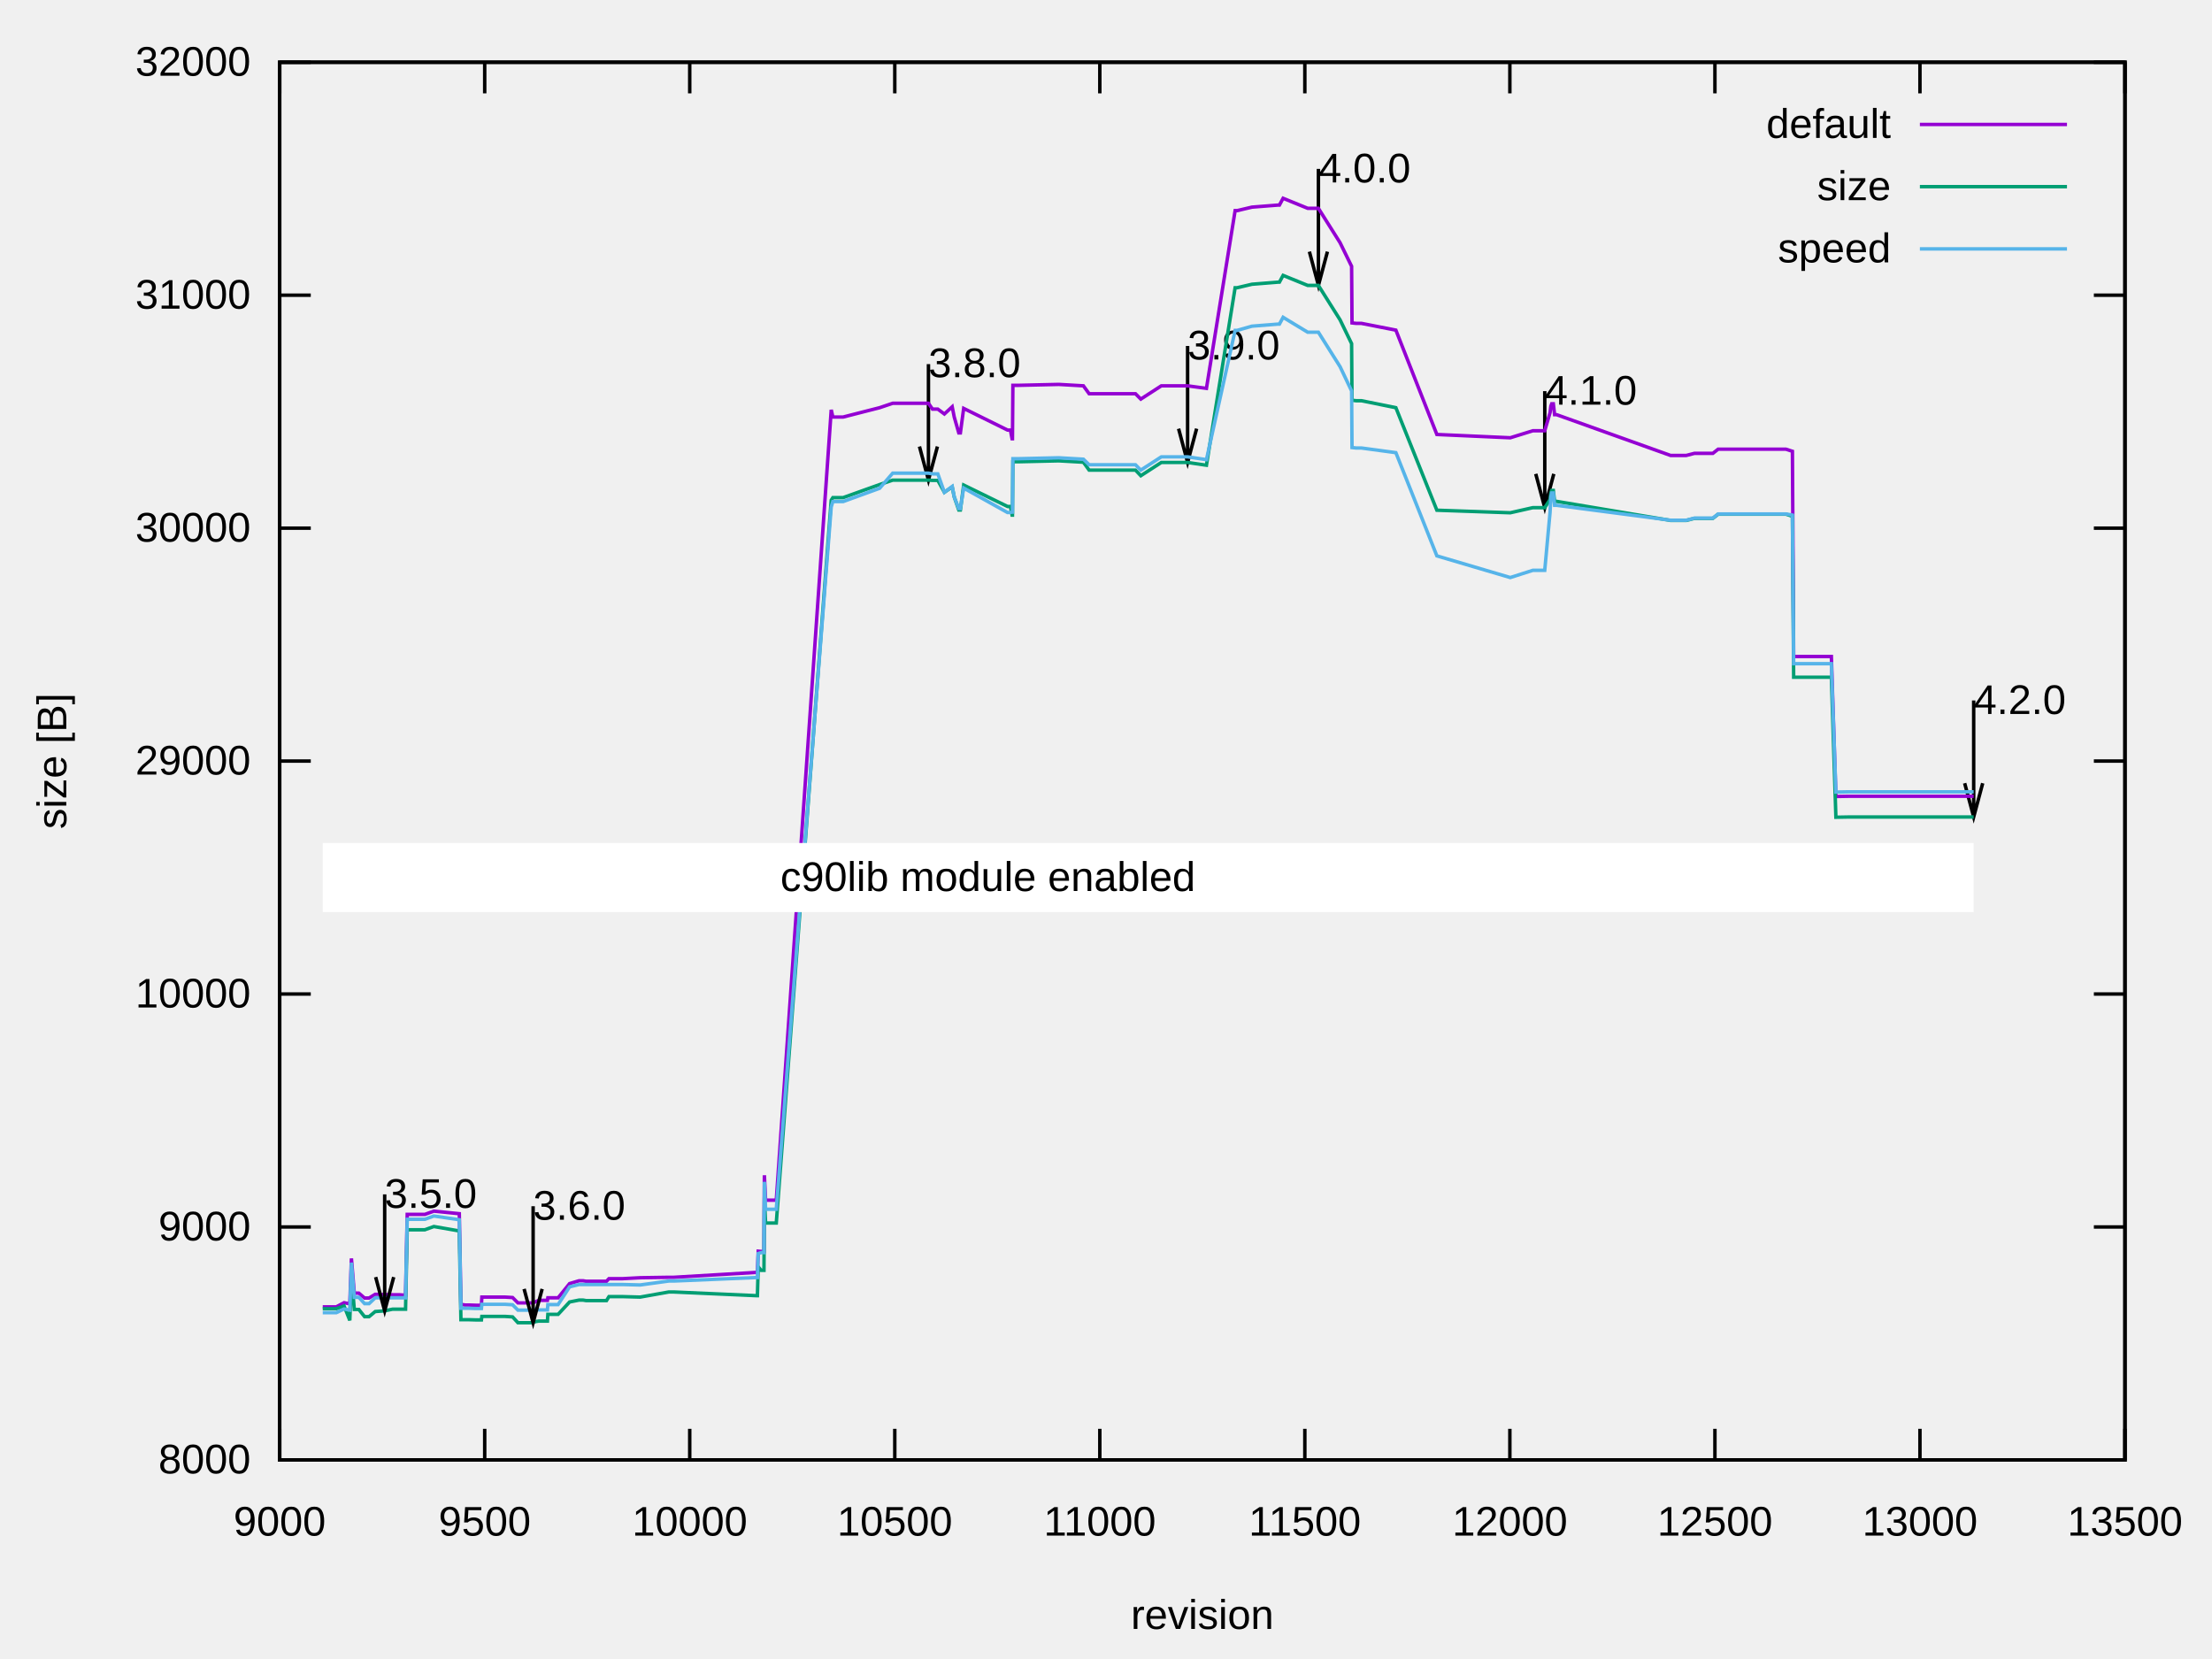
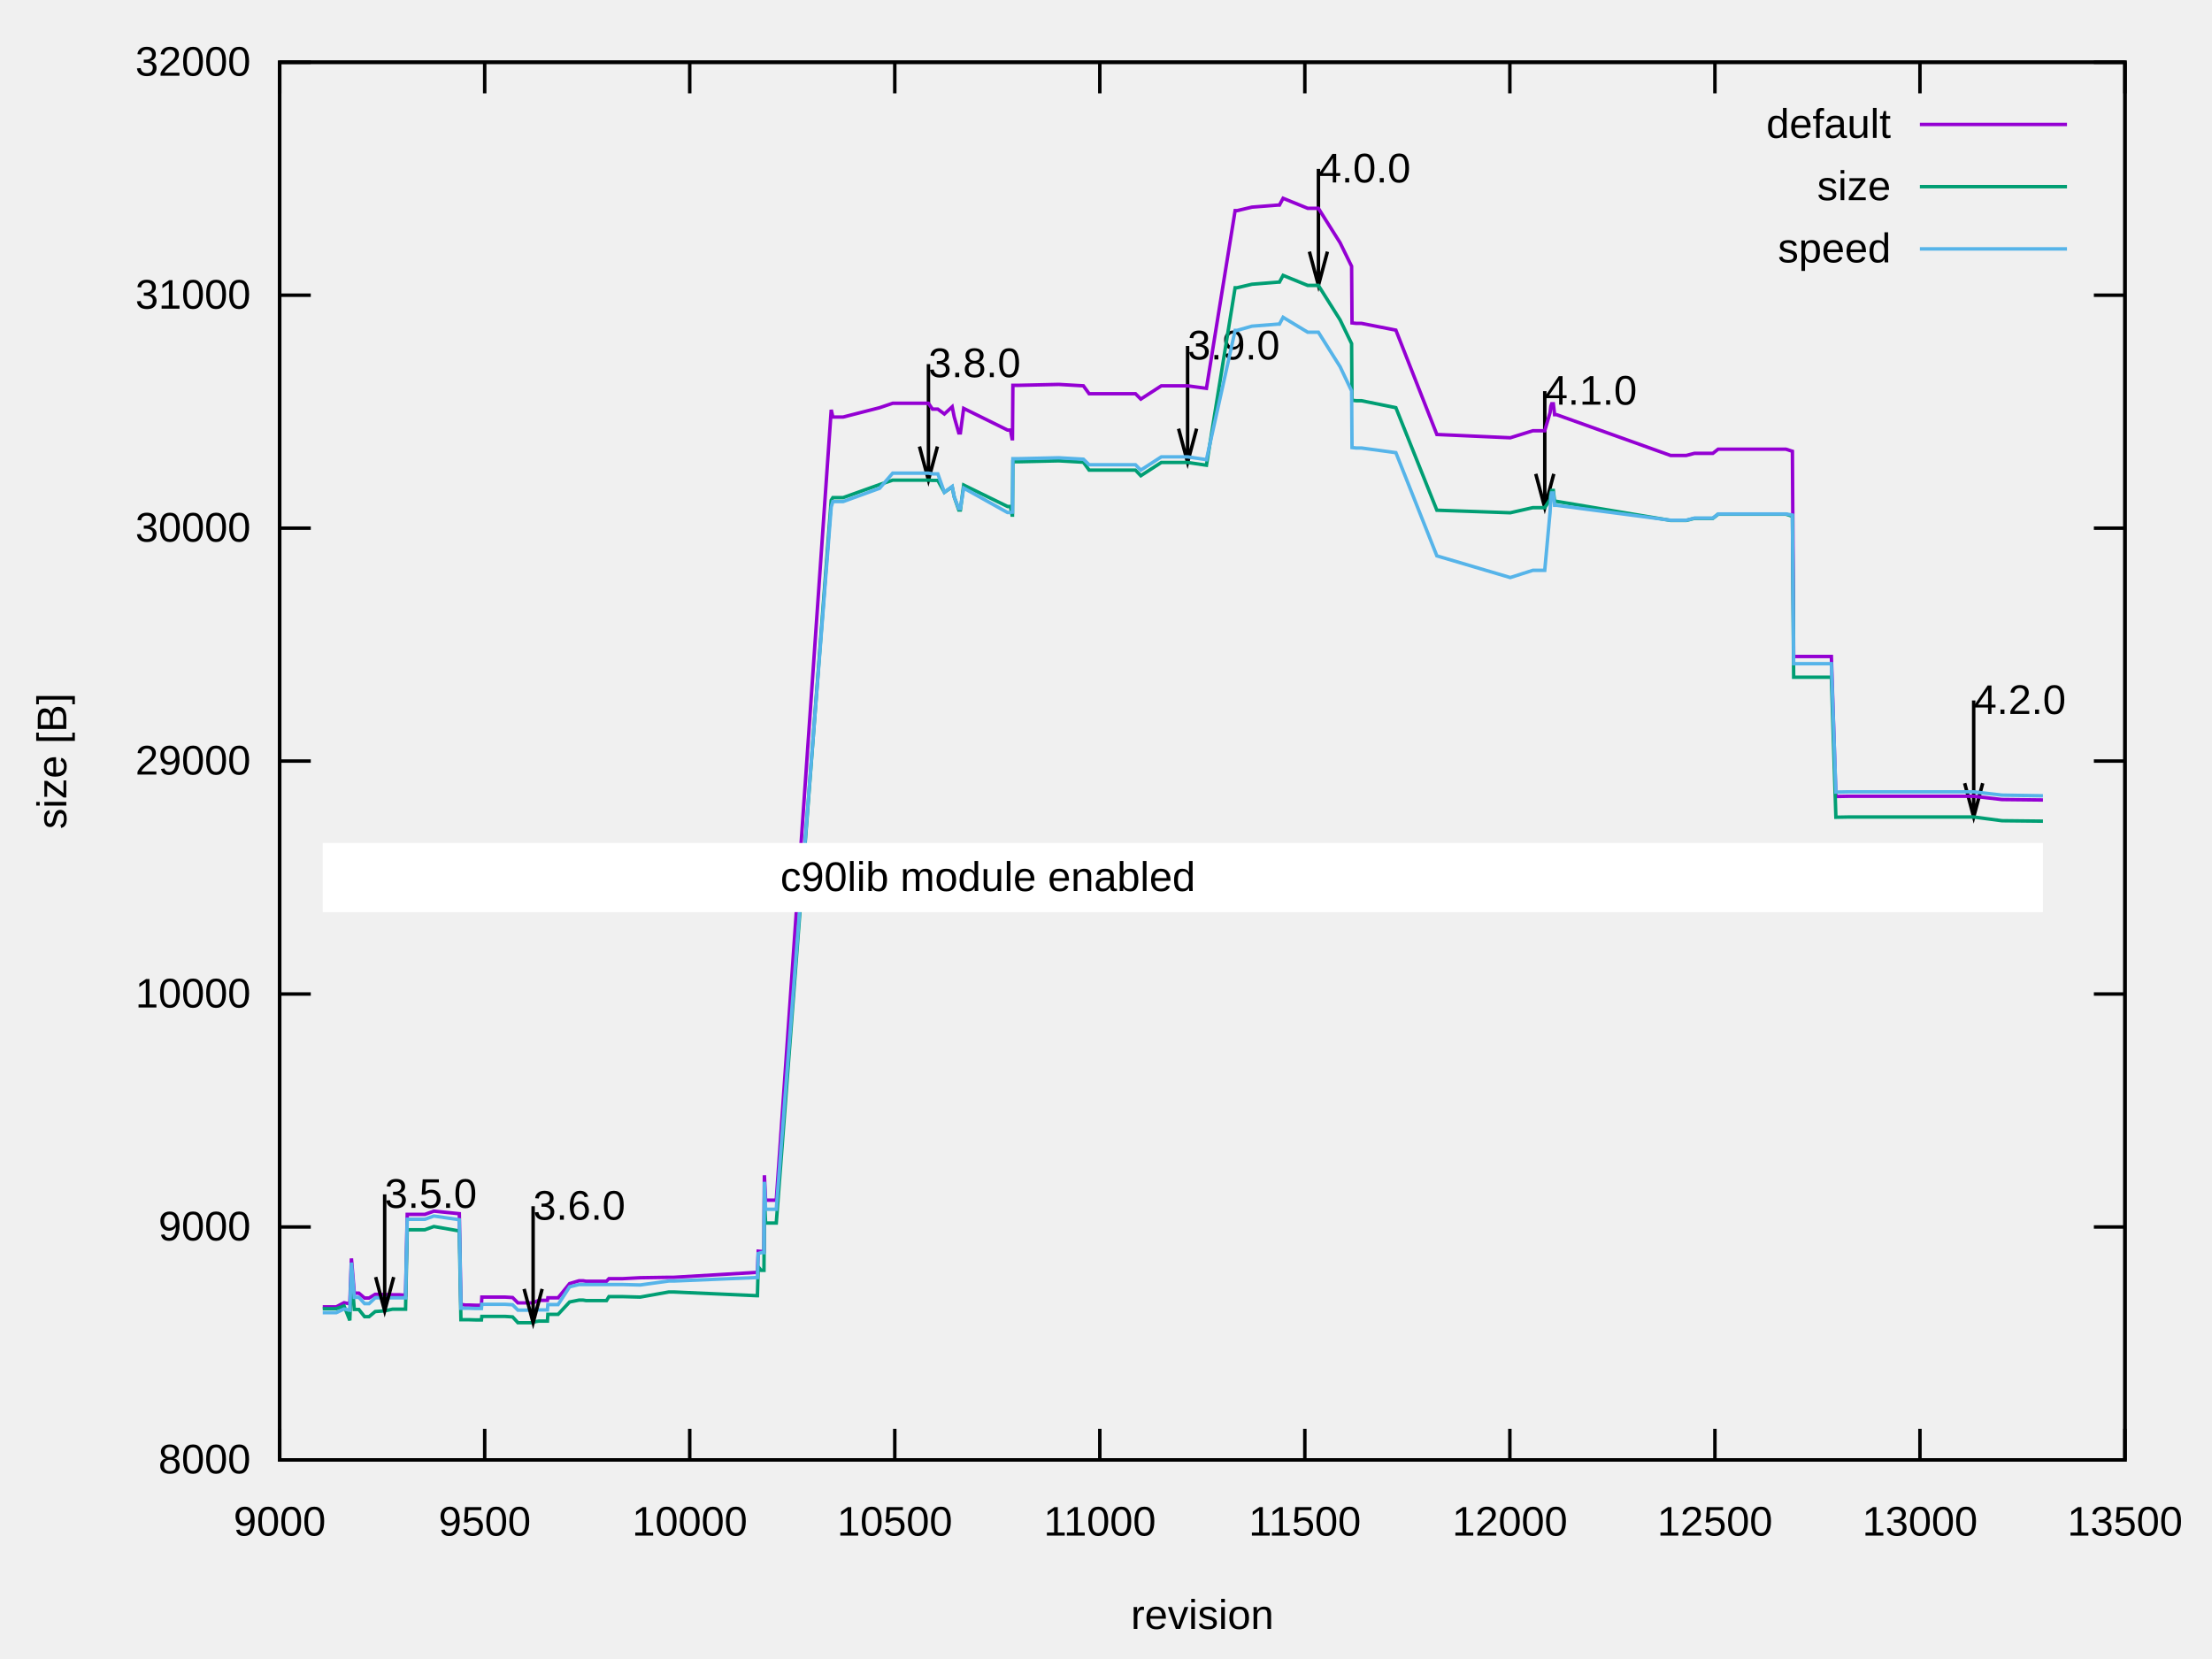
<svg xmlns="http://www.w3.org/2000/svg" xmlns:xlink="http://www.w3.org/1999/xlink" width="640" height="480" viewBox="0 0 640 480">
  <g id="gnuplot_canvas">
    <rect x="0" y="0" width="640" height="480" fill="none" />
    <defs>
      <circle id="gpDot" r="0.5" stroke-width="0.5" stroke="currentColor" />
      <path id="gpPt0" stroke-width="0.222" stroke="currentColor" d="M-1,0 h2 M0,-1 v2" />
      <path id="gpPt1" stroke-width="0.222" stroke="currentColor" d="M-1,-1 L1,1 M1,-1 L-1,1" />
      <path id="gpPt2" stroke-width="0.222" stroke="currentColor" d="M-1,0 L1,0 M0,-1 L0,1 M-1,-1 L1,1 M-1,1 L1,-1" />
      <rect id="gpPt3" stroke-width="0.222" stroke="currentColor" x="-1" y="-1" width="2" height="2" />
      <rect id="gpPt4" stroke-width="0.222" stroke="currentColor" fill="currentColor" x="-1" y="-1" width="2" height="2" />
      <circle id="gpPt5" stroke-width="0.222" stroke="currentColor" cx="0" cy="0" r="1" />
      <use xlink:href="#gpPt5" id="gpPt6" fill="currentColor" stroke="none" />
      <path id="gpPt7" stroke-width="0.222" stroke="currentColor" d="M0,-1.33 L-1.33,0.67 L1.33,0.67 z" />
      <use xlink:href="#gpPt7" id="gpPt8" fill="currentColor" stroke="none" />
      <use xlink:href="#gpPt7" id="gpPt9" stroke="currentColor" transform="rotate(180)" />
      <use xlink:href="#gpPt9" id="gpPt10" fill="currentColor" stroke="none" />
      <use xlink:href="#gpPt3" id="gpPt11" stroke="currentColor" transform="rotate(45)" />
      <use xlink:href="#gpPt11" id="gpPt12" fill="currentColor" stroke="none" />
      <path id="gpPt13" stroke-width="0.222" stroke="currentColor" d="M0,1.330 L1.265,0.411 L0.782,-1.067 L-0.782,-1.076 L-1.265,0.411 z" />
      <use xlink:href="#gpPt13" id="gpPt14" fill="currentColor" stroke="none" />
      <filter id="textbox" filterUnits="objectBoundingBox" x="0" y="0" height="1" width="1">
        <feFlood flood-color="white" flood-opacity="1" result="bgnd" />
        <feComposite in="SourceGraphic" in2="bgnd" operator="atop" />
      </filter>
      <filter id="greybox" filterUnits="objectBoundingBox" x="0" y="0" height="1" width="1">
        <feFlood flood-color="lightgrey" flood-opacity="1" result="grey" />
        <feComposite in="SourceGraphic" in2="grey" operator="atop" />
      </filter>
    </defs>
    <g fill="none" color="white" stroke="currentColor" stroke-width="1.00" stroke-linecap="butt" stroke-linejoin="miter">
</g>
    <g fill="none" color="black" stroke="currentColor" stroke-width="1.00" stroke-linecap="butt" stroke-linejoin="miter">
      <path stroke="black" d="M80.92,422.40 L89.92,422.40 M614.82,422.40 L605.82,422.40  " />
      <g transform="translate(72.53,426.30)" stroke="none" fill="black" font-family="Arial" font-size="12.00" text-anchor="end">
        <text>
          <tspan font-family="Arial">8000</tspan>
        </text>
      </g>
    </g>
    <g fill="none" color="black" stroke="currentColor" stroke-width="1.00" stroke-linecap="butt" stroke-linejoin="miter">
      <path stroke="black" d="M80.92,355.00 L89.92,355.00 M614.82,355.00 L605.82,355.00  " />
      <g transform="translate(72.53,358.90)" stroke="none" fill="black" font-family="Arial" font-size="12.00" text-anchor="end">
        <text>
          <tspan font-family="Arial">9000</tspan>
        </text>
      </g>
    </g>
    <g fill="none" color="black" stroke="currentColor" stroke-width="1.00" stroke-linecap="butt" stroke-linejoin="miter">
      <path stroke="black" d="M80.92,287.60 L89.92,287.60 M614.82,287.60 L605.82,287.60  " />
      <g transform="translate(72.53,291.50)" stroke="none" fill="black" font-family="Arial" font-size="12.00" text-anchor="end">
        <text>
          <tspan font-family="Arial">10000</tspan>
        </text>
      </g>
    </g>
    <g fill="none" color="black" stroke="currentColor" stroke-width="1.00" stroke-linecap="butt" stroke-linejoin="miter">
      <path stroke="black" d="M80.92,220.20 L89.92,220.20 M614.82,220.20 L605.82,220.20  " />
      <g transform="translate(72.53,224.10)" stroke="none" fill="black" font-family="Arial" font-size="12.00" text-anchor="end">
        <text>
          <tspan font-family="Arial">29000</tspan>
        </text>
      </g>
    </g>
    <g fill="none" color="black" stroke="currentColor" stroke-width="1.00" stroke-linecap="butt" stroke-linejoin="miter">
      <path stroke="black" d="M80.92,152.81 L89.92,152.81 M614.82,152.81 L605.82,152.81  " />
      <g transform="translate(72.53,156.71)" stroke="none" fill="black" font-family="Arial" font-size="12.00" text-anchor="end">
        <text>
          <tspan font-family="Arial">30000</tspan>
        </text>
      </g>
    </g>
    <g fill="none" color="black" stroke="currentColor" stroke-width="1.00" stroke-linecap="butt" stroke-linejoin="miter">
      <path stroke="black" d="M80.92,85.41 L89.92,85.41 M614.82,85.41 L605.82,85.41  " />
      <g transform="translate(72.53,89.31)" stroke="none" fill="black" font-family="Arial" font-size="12.00" text-anchor="end">
        <text>
          <tspan font-family="Arial">31000</tspan>
        </text>
      </g>
    </g>
    <g fill="none" color="black" stroke="currentColor" stroke-width="1.00" stroke-linecap="butt" stroke-linejoin="miter">
      <path stroke="black" d="M80.92,18.01 L89.92,18.01 M614.82,18.01 L605.82,18.01  " />
      <g transform="translate(72.53,21.91)" stroke="none" fill="black" font-family="Arial" font-size="12.00" text-anchor="end">
        <text>
          <tspan font-family="Arial">32000</tspan>
        </text>
      </g>
    </g>
    <g fill="none" color="black" stroke="currentColor" stroke-width="1.00" stroke-linecap="butt" stroke-linejoin="miter">
      <path stroke="black" d="M80.92,422.40 L80.92,413.40 M80.92,18.01 L80.92,27.01  " />
      <g transform="translate(80.92,444.30)" stroke="none" fill="black" font-family="Arial" font-size="12.00" text-anchor="middle">
        <text>
          <tspan font-family="Arial"> 9000</tspan>
        </text>
      </g>
    </g>
    <g fill="none" color="black" stroke="currentColor" stroke-width="1.00" stroke-linecap="butt" stroke-linejoin="miter">
      <path stroke="black" d="M140.24,422.40 L140.24,413.40 M140.24,18.01 L140.24,27.01  " />
      <g transform="translate(140.24,444.30)" stroke="none" fill="black" font-family="Arial" font-size="12.00" text-anchor="middle">
        <text>
          <tspan font-family="Arial"> 9500</tspan>
        </text>
      </g>
    </g>
    <g fill="none" color="black" stroke="currentColor" stroke-width="1.00" stroke-linecap="butt" stroke-linejoin="miter">
      <path stroke="black" d="M199.56,422.40 L199.56,413.40 M199.56,18.01 L199.56,27.01  " />
      <g transform="translate(199.56,444.30)" stroke="none" fill="black" font-family="Arial" font-size="12.00" text-anchor="middle">
        <text>
          <tspan font-family="Arial"> 10000</tspan>
        </text>
      </g>
    </g>
    <g fill="none" color="black" stroke="currentColor" stroke-width="1.00" stroke-linecap="butt" stroke-linejoin="miter">
      <path stroke="black" d="M258.89,422.40 L258.89,413.40 M258.89,18.01 L258.89,27.01  " />
      <g transform="translate(258.89,444.30)" stroke="none" fill="black" font-family="Arial" font-size="12.00" text-anchor="middle">
        <text>
          <tspan font-family="Arial"> 10500</tspan>
        </text>
      </g>
    </g>
    <g fill="none" color="black" stroke="currentColor" stroke-width="1.00" stroke-linecap="butt" stroke-linejoin="miter">
      <path stroke="black" d="M318.21,422.40 L318.21,413.40 M318.21,18.01 L318.21,27.01  " />
      <g transform="translate(318.21,444.30)" stroke="none" fill="black" font-family="Arial" font-size="12.00" text-anchor="middle">
        <text>
          <tspan font-family="Arial"> 11000</tspan>
        </text>
      </g>
    </g>
    <g fill="none" color="black" stroke="currentColor" stroke-width="1.00" stroke-linecap="butt" stroke-linejoin="miter">
      <path stroke="black" d="M377.53,422.40 L377.53,413.40 M377.53,18.01 L377.53,27.01  " />
      <g transform="translate(377.53,444.30)" stroke="none" fill="black" font-family="Arial" font-size="12.00" text-anchor="middle">
        <text>
          <tspan font-family="Arial"> 11500</tspan>
        </text>
      </g>
    </g>
    <g fill="none" color="black" stroke="currentColor" stroke-width="1.00" stroke-linecap="butt" stroke-linejoin="miter">
      <path stroke="black" d="M436.85,422.40 L436.85,413.40 M436.85,18.01 L436.85,27.01  " />
      <g transform="translate(436.85,444.30)" stroke="none" fill="black" font-family="Arial" font-size="12.00" text-anchor="middle">
        <text>
          <tspan font-family="Arial"> 12000</tspan>
        </text>
      </g>
    </g>
    <g fill="none" color="black" stroke="currentColor" stroke-width="1.00" stroke-linecap="butt" stroke-linejoin="miter">
      <path stroke="black" d="M496.18,422.40 L496.18,413.40 M496.18,18.01 L496.18,27.01  " />
      <g transform="translate(496.18,444.30)" stroke="none" fill="black" font-family="Arial" font-size="12.00" text-anchor="middle">
        <text>
          <tspan font-family="Arial"> 12500</tspan>
        </text>
      </g>
    </g>
    <g fill="none" color="black" stroke="currentColor" stroke-width="1.00" stroke-linecap="butt" stroke-linejoin="miter">
      <path stroke="black" d="M555.50,422.40 L555.50,413.40 M555.50,18.01 L555.50,27.01  " />
      <g transform="translate(555.50,444.30)" stroke="none" fill="black" font-family="Arial" font-size="12.00" text-anchor="middle">
        <text>
          <tspan font-family="Arial"> 13000</tspan>
        </text>
      </g>
    </g>
    <g fill="none" color="black" stroke="currentColor" stroke-width="1.00" stroke-linecap="butt" stroke-linejoin="miter">
      <path stroke="black" d="M614.82,422.40 L614.82,413.40 M614.82,18.01 L614.82,27.01  " />
      <g transform="translate(614.82,444.30)" stroke="none" fill="black" font-family="Arial" font-size="12.00" text-anchor="middle">
        <text>
          <tspan font-family="Arial"> 13500</tspan>
        </text>
      </g>
    </g>
    <g fill="none" color="black" stroke="currentColor" stroke-width="1.00" stroke-linecap="butt" stroke-linejoin="miter">
</g>
    <g fill="none" color="black" stroke="currentColor" stroke-width="1.00" stroke-linecap="butt" stroke-linejoin="miter">
      <path stroke="black" d="M80.92,18.01 L80.92,422.40 L614.82,422.40 L614.82,18.01 L80.92,18.01 Z  " />
      <g transform="translate(268.62,109.12)" stroke="none" fill="black" font-family="Arial" font-size="12.00" text-anchor="start">
        <text>
          <tspan font-family="Arial">3.8.0</tspan>
        </text>
      </g>
      <g transform="translate(343.60,104.00)" stroke="none" fill="black" font-family="Arial" font-size="12.00" text-anchor="start">
        <text>
          <tspan font-family="Arial">3.9.0</tspan>
        </text>
      </g>
      <g transform="translate(381.45,52.78)" stroke="none" fill="black" font-family="Arial" font-size="12.00" text-anchor="start">
        <text>
          <tspan font-family="Arial">4.0.0</tspan>
        </text>
      </g>
      <g transform="translate(446.94,117.08)" stroke="none" fill="black" font-family="Arial" font-size="12.00" text-anchor="start">
        <text>
          <tspan font-family="Arial">4.1.0</tspan>
        </text>
      </g>
      <g transform="translate(571.04,206.58)" stroke="none" fill="black" font-family="Arial" font-size="12.00" text-anchor="start">
        <text>
          <tspan font-family="Arial">4.2.0</tspan>
        </text>
      </g>
    </g>
    <g fill="none" color="black" stroke="black" stroke-width="20.00" stroke-linecap="butt" stroke-linejoin="miter">
</g>
    <g fill="none" color="black" stroke="currentColor" stroke-width="20.00" stroke-linecap="butt" stroke-linejoin="miter">
</g>
    <g fill="none" color="black" stroke="white" stroke-width="1.00" stroke-linecap="butt" stroke-linejoin="miter">
      <path stroke="black" d="M266.03,129.19 L268.63,138.91 L271.23,129.19 M268.63,105.35 L268.63,138.91 M341.00,124.03 L343.61,133.79 L346.22,124.03   M343.61,100.09 L343.61,133.79 M378.85,72.81 L381.46,82.57 L384.07,72.81 M381.46,48.87 L381.46,82.57 M444.34,137.11   L446.95,146.87 L449.56,137.11 M446.95,113.17 L446.95,146.87 M568.44,226.61 L571.05,236.37 L573.66,226.61 M571.05,202.67   L571.05,236.37  " />
    </g>
    <g fill="none" color="black" stroke="currentColor" stroke-width="1.00" stroke-linecap="butt" stroke-linejoin="miter">
      <g transform="translate(19.18,220.21) rotate(270)" stroke="none" fill="black" font-family="Arial" font-size="12.00" text-anchor="middle">
        <text>
          <tspan font-family="Arial">size [B]</tspan>
        </text>
      </g>
    </g>
    <g fill="none" color="black" stroke="currentColor" stroke-width="1.00" stroke-linecap="butt" stroke-linejoin="miter">
      <g transform="translate(347.87,471.30)" stroke="none" fill="black" font-family="Arial" font-size="12.00" text-anchor="middle">
        <text>
          <tspan font-family="Arial">revision</tspan>
        </text>
      </g>
    </g>
    <g fill="none" color="black" stroke="currentColor" stroke-width="1.00" stroke-linecap="butt" stroke-linejoin="miter">
</g>
    <g id="gnuplot_plot_1">
      <g fill="none" color="black" stroke="currentColor" stroke-width="1.00" stroke-linecap="butt" stroke-linejoin="miter">
        <g transform="translate(547.09,39.91)" stroke="none" fill="black" font-family="Arial" font-size="12.00" text-anchor="end">
          <text>
            <tspan font-family="Arial">default</tspan>
          </text>
        </g>
      </g>
      <g fill="none" color="black" stroke="currentColor" stroke-width="1.00" stroke-linecap="butt" stroke-linejoin="miter">
-         <path stroke="rgb(148,   0, 211)" d="M555.48,36.01 L598.04,36.01 M93.38,378.12 L95.16,378.12 L95.63,378.12 L95.99,378.12 L97.29,378.12 L99.55,376.91   L101.21,377.24 L101.68,364.10 L102.51,374.14 L103.11,374.14 L103.58,374.14 L103.82,374.14 L105.48,375.56 L105.60,375.56   L106.78,375.56 L108.56,374.48 L111.29,374.55 L113.55,374.61 L115.45,374.61 L117.34,374.75 L117.82,351.36 L118.77,351.36   L122.92,351.36 L125.53,350.42 L132.89,351.16 L133.36,377.45 L133.72,377.45 L134.55,377.58 L135.62,377.58 L137.63,377.65   L138.70,377.65 L139.29,377.65 L139.41,375.29 L140.00,375.29 L142.73,375.29 L144.99,375.29 L146.17,375.29 L148.31,375.42   L149.85,376.97 L150.80,376.97 L151.63,376.97 L152.23,376.97 L152.34,376.97 L152.46,376.97 L152.58,376.97 L154.24,376.97   L154.95,376.64 L155.90,376.23 L156.26,376.23 L156.38,376.23 L156.50,376.23 L156.62,376.23 L156.85,376.23 L157.45,376.23   L157.56,376.23 L157.92,376.23 L158.16,376.23 L158.39,376.23 L158.51,375.49 L159.11,375.49 L159.46,375.49 L159.70,375.49   L159.82,375.49 L159.94,375.49 L161.48,375.49 L164.80,371.38 L167.53,370.57 L168.72,370.57 L169.55,370.71 L170.02,370.71   L171.21,370.71 L171.56,370.71 L171.68,370.71 L171.80,370.71 L171.92,370.71 L172.63,370.71 L173.94,370.71 L174.65,370.71   L174.77,370.71 L175.01,370.71 L175.48,370.71 L176.19,369.96 L176.67,369.96 L176.78,369.96 L177.62,369.96 L177.97,369.96   L178.09,369.96 L178.21,369.96 L179.39,369.96 L179.63,369.96 L180.11,369.96 L185.21,369.69 L193.51,369.56 L193.99,369.56   L194.23,369.56 L194.34,369.56 L194.94,369.56 L218.90,368.14 L219.14,368.14 L219.38,362.01 L220.21,362.08 L221.04,362.08   L221.16,340.04 L221.51,347.25 L222.34,347.25 L224.36,347.25 L224.60,347.25 L240.50,118.57 L240.97,120.66 L241.09,120.66   L242.99,120.66 L243.11,120.66 L243.94,120.66 L254.50,117.96 L258.29,116.68 L260.07,116.68 L263.63,116.68 L265.77,116.68   L268.62,116.68 L269.80,118.37 L270.87,118.37 L271.34,118.37 L273.24,119.78 L275.50,117.69 L276.09,120.66 L277.40,125.24   L277.87,125.24 L278.82,118.16 L291.51,124.43 L292.34,124.43 L292.82,126.93 L292.94,126.93 L293.06,111.49 L293.29,111.49   L294.48,111.49 L306.34,111.22 L313.46,111.63 L315.12,113.92 L328.53,113.92 L330.07,115.47 L336.01,111.63 L343.60,111.63   L349.06,112.37 L357.36,60.94 L357.95,60.94 L362.23,59.93 L369.82,59.33 L370.18,59.33 L371.24,57.37 L378.36,60.27   L378.60,60.27 L381.45,60.27 L387.73,70.24 L391.06,77.05 L391.18,93.43 L392.36,93.56 L392.95,93.56 L393.07,93.56   L393.79,93.56 L393.90,93.56 L403.87,95.52 L415.73,125.71 L436.97,126.66 L443.50,124.63 L446.94,124.63 L448.48,119.38   L448.72,117.49 L448.96,116.82 L449.43,116.82 L449.79,119.98 L450.38,119.98 L483.36,131.78 L486.09,131.78 L487.87,131.78   L490.24,131.17 L491.90,131.17 L494.75,131.17 L495.58,131.17 L497.12,129.96 L513.02,129.96 L516.70,129.96 L518.60,130.57   L518.96,189.94 L525.36,189.94 L529.87,189.94 L531.18,230.45 L534.97,230.38 L539.12,230.38 L540.67,230.38 L542.57,230.38   L543.63,230.38 L551.82,230.38 L571.04,230.38  " />
+         <path stroke="rgb(148,   0, 211)" d="M555.48,36.01 L598.04,36.01 M93.38,378.12 L95.16,378.12 L95.63,378.12 L95.99,378.12 L97.29,378.12 L99.55,376.91   L101.21,377.24 L101.68,364.10 L102.51,374.14 L103.11,374.14 L103.58,374.14 L103.82,374.14 L105.48,375.56 L105.60,375.56   L106.78,375.56 L108.56,374.48 L111.29,374.55 L113.55,374.61 L115.45,374.61 L117.34,374.75 L117.82,351.36 L118.77,351.36   L122.92,351.36 L125.53,350.42 L132.89,351.16 L133.36,377.45 L133.72,377.45 L134.55,377.58 L135.62,377.58 L137.63,377.65   L138.70,377.65 L139.29,377.65 L139.41,375.29 L140.00,375.29 L142.73,375.29 L144.99,375.29 L146.17,375.29 L148.31,375.42   L149.85,376.97 L150.80,376.97 L151.63,376.97 L152.23,376.97 L152.34,376.97 L152.46,376.97 L152.58,376.97 L154.24,376.97   L154.95,376.64 L155.90,376.23 L156.26,376.23 L156.38,376.23 L156.50,376.23 L156.62,376.23 L156.85,376.23 L157.45,376.23   L157.56,376.23 L157.92,376.23 L158.16,376.23 L158.39,376.23 L158.51,375.49 L159.11,375.49 L159.46,375.49 L159.70,375.49   L159.82,375.49 L159.94,375.49 L161.48,375.49 L164.80,371.38 L167.53,370.57 L168.72,370.57 L169.55,370.71 L170.02,370.71   L171.21,370.71 L171.56,370.71 L171.68,370.71 L171.80,370.71 L171.92,370.71 L172.63,370.71 L173.94,370.71 L174.65,370.71   L174.77,370.71 L175.01,370.71 L175.48,370.71 L176.19,369.96 L176.67,369.96 L176.78,369.96 L177.62,369.96 L177.97,369.96   L178.09,369.96 L178.21,369.96 L179.39,369.96 L179.63,369.96 L180.11,369.96 L185.21,369.69 L193.51,369.56 L193.99,369.56   L194.23,369.56 L194.34,369.56 L194.94,369.56 L218.90,368.14 L219.14,368.14 L219.38,362.01 L220.21,362.08 L221.04,362.08   L221.16,340.04 L221.51,347.25 L222.34,347.25 L224.36,347.25 L224.60,347.25 L240.50,118.57 L240.97,120.66 L241.09,120.66   L242.99,120.66 L243.11,120.66 L243.94,120.66 L254.50,117.96 L258.29,116.68 L260.07,116.68 L263.63,116.68 L265.77,116.68   L268.62,116.68 L269.80,118.37 L270.87,118.37 L271.34,118.37 L273.24,119.78 L275.50,117.69 L276.09,120.66 L277.40,125.24   L277.87,125.24 L278.82,118.16 L291.51,124.43 L292.34,124.43 L292.82,126.93 L292.94,126.93 L293.06,111.49 L293.29,111.49   L294.48,111.49 L306.34,111.22 L313.46,111.63 L315.12,113.92 L328.53,113.92 L330.07,115.47 L336.01,111.63 L343.60,111.63   L349.06,112.37 L357.36,60.94 L357.95,60.94 L362.23,59.93 L369.82,59.33 L370.18,59.33 L371.24,57.37 L378.36,60.27   L378.60,60.27 L381.45,60.27 L387.73,70.24 L391.06,77.05 L391.18,93.43 L392.36,93.56 L392.95,93.56 L393.07,93.56   L393.79,93.56 L393.90,93.56 L403.87,95.52 L415.73,125.71 L436.97,126.66 L443.50,124.63 L446.94,124.63 L448.48,119.38   L448.72,117.49 L448.96,116.82 L449.43,116.82 L449.79,119.98 L450.38,119.98 L483.36,131.78 L486.09,131.78 L487.87,131.78   L490.24,131.17 L491.90,131.17 L494.75,131.17 L495.58,131.17 L497.12,129.96 L513.02,129.96 L516.70,129.96 L518.60,130.57   L518.96,189.94 L525.36,189.94 L529.87,189.94 L531.18,230.45 L534.97,230.38 L539.12,230.38 L540.67,230.38 L542.57,230.38   L543.63,230.38 L551.82,230.38 L571.04,230.38 L579.23,231.33 L591.09,231.46  " />
      </g>
    </g>
    <g id="gnuplot_plot_2">
      <g fill="none" color="black" stroke="currentColor" stroke-width="1.00" stroke-linecap="butt" stroke-linejoin="miter">
        <g transform="translate(547.09,57.91)" stroke="none" fill="black" font-family="Arial" font-size="12.00" text-anchor="end">
          <text>
            <tspan font-family="Arial">size</tspan>
          </text>
        </g>
      </g>
      <g fill="none" color="black" stroke="currentColor" stroke-width="1.00" stroke-linecap="butt" stroke-linejoin="miter">
-         <path stroke="rgb(  0, 158, 115)" d="M555.48,54.01 L598.04,54.01 M93.38,378.66 L95.16,378.66 L95.63,378.66 L95.99,378.66 L97.29,378.66 L99.55,377.85   L101.21,382.03 L101.68,368.82 L102.51,378.86 L103.11,378.86 L103.58,378.86 L103.82,378.86 L105.48,380.95 L105.60,380.95   L106.78,380.95 L108.56,379.47 L111.29,379.27 L113.55,378.79 L115.45,378.79 L117.34,378.79 L117.82,355.81 L118.77,355.81   L122.92,355.81 L125.53,354.87 L132.89,356.15 L133.36,381.83 L133.72,381.83 L134.55,381.83 L135.62,381.83 L137.63,381.89   L138.70,381.89 L139.29,381.89 L139.41,380.88 L140.00,380.88 L142.73,380.88 L144.99,380.88 L146.17,380.88 L148.31,381.02   L149.85,382.70 L150.80,382.70 L151.63,382.70 L152.23,382.70 L152.34,382.70 L152.46,382.70 L152.58,382.70 L154.24,382.70   L154.95,382.37 L155.90,382.23 L156.26,382.23 L156.38,382.23 L156.50,382.23 L156.62,382.23 L156.85,382.23 L157.45,382.23   L157.56,382.23 L157.92,382.23 L158.16,382.23 L158.39,382.23 L158.51,380.28 L159.11,380.28 L159.46,380.28 L159.70,380.28   L159.82,380.28 L159.94,380.28 L161.48,380.28 L164.80,376.70 L167.53,376.16 L168.72,376.16 L169.55,376.30 L170.02,376.30   L171.21,376.30 L171.56,376.30 L171.68,376.30 L171.80,376.30 L171.92,376.30 L172.63,376.30 L173.94,376.30 L174.65,376.30   L174.77,376.30 L175.01,376.30 L175.48,376.30 L176.19,375.15 L176.67,375.15 L176.78,375.15 L177.62,375.15 L177.97,375.15   L178.09,375.15 L178.21,375.15 L179.39,375.15 L179.63,375.15 L180.11,375.15 L185.21,375.29 L193.51,373.81 L193.99,373.81   L194.23,373.81 L194.34,373.81 L194.94,373.81 L218.90,374.88 L219.14,374.88 L219.38,366.53 L220.21,367.54 L221.04,367.54   L221.16,346.44 L221.51,353.86 L222.34,353.86 L224.36,353.86 L224.60,353.86 L240.50,144.72 L240.97,143.98 L241.09,143.98   L242.99,143.98 L243.11,143.98 L243.94,143.98 L254.50,140.20 L258.29,138.92 L260.07,138.92 L263.63,138.92 L265.77,138.92   L268.62,138.92 L269.80,138.99 L270.87,138.99 L271.34,138.99 L273.24,142.43 L275.50,140.88 L276.09,143.78 L277.40,147.55   L277.87,147.55 L278.82,140.34 L291.51,146.54 L292.34,146.54 L292.82,149.03 L292.94,149.03 L293.06,133.60 L293.29,133.60   L294.48,133.60 L306.34,133.33 L313.46,133.73 L315.12,136.02 L328.53,136.02 L330.07,137.64 L336.01,133.80 L343.60,133.80   L349.06,134.61 L357.36,83.25 L357.95,83.25 L362.23,82.24 L369.82,81.63 L370.18,81.63 L371.24,79.68 L378.36,82.58   L378.60,82.58 L381.45,82.58 L387.73,92.55 L391.06,99.43 L391.18,115.80 L392.36,115.94 L392.95,115.94 L393.07,115.94   L393.79,115.94 L393.90,115.94 L403.87,117.96 L415.73,147.62 L436.97,148.36 L443.50,146.88 L446.94,146.88 L448.48,144.52   L448.72,142.56 L448.96,141.89 L449.43,141.89 L449.79,145.06 L450.38,145.06 L483.36,150.58 L486.09,150.58 L487.87,150.58   L490.24,149.98 L491.90,149.98 L494.75,149.98 L495.58,149.98 L497.12,148.76 L513.02,148.76 L516.70,148.76 L518.60,149.37   L518.96,195.94 L525.36,195.94 L529.87,195.94 L531.18,236.45 L534.97,236.38 L539.12,236.38 L540.67,236.38 L542.57,236.38   L543.63,236.38 L551.82,236.38 L571.04,236.38  " />
+         <path stroke="rgb(  0, 158, 115)" d="M555.48,54.01 L598.04,54.01 M93.38,378.66 L95.16,378.66 L95.63,378.66 L95.99,378.66 L97.29,378.66 L99.55,377.85   L101.21,382.03 L101.68,368.82 L102.51,378.86 L103.11,378.86 L103.58,378.86 L103.82,378.86 L105.48,380.95 L105.60,380.95   L106.78,380.95 L108.56,379.47 L111.29,379.27 L113.55,378.79 L115.45,378.79 L117.34,378.79 L117.82,355.81 L118.77,355.81   L122.92,355.81 L125.53,354.87 L132.89,356.15 L133.36,381.83 L133.72,381.83 L134.55,381.83 L135.62,381.83 L137.63,381.89   L138.70,381.89 L139.29,381.89 L139.41,380.88 L140.00,380.88 L142.73,380.88 L144.99,380.88 L146.17,380.88 L148.31,381.02   L149.85,382.70 L150.80,382.70 L151.63,382.70 L152.23,382.70 L152.34,382.70 L152.46,382.70 L152.58,382.70 L154.24,382.70   L154.95,382.37 L155.90,382.23 L156.26,382.23 L156.38,382.23 L156.50,382.23 L156.62,382.23 L156.85,382.23 L157.45,382.23   L157.56,382.23 L157.92,382.23 L158.16,382.23 L158.39,382.23 L158.51,380.28 L159.11,380.28 L159.46,380.28 L159.70,380.28   L159.82,380.28 L159.94,380.28 L161.48,380.28 L164.80,376.70 L167.53,376.16 L168.72,376.16 L169.55,376.30 L170.02,376.30   L171.21,376.30 L171.56,376.30 L171.68,376.30 L171.80,376.30 L171.92,376.30 L172.63,376.30 L173.94,376.30 L174.65,376.30   L174.77,376.30 L175.01,376.30 L175.48,376.30 L176.19,375.15 L176.67,375.15 L176.78,375.15 L177.62,375.15 L177.97,375.15   L178.09,375.15 L178.21,375.15 L179.39,375.15 L179.63,375.15 L180.11,375.15 L185.21,375.29 L193.51,373.81 L193.99,373.81   L194.23,373.81 L194.34,373.81 L194.94,373.81 L218.90,374.88 L219.14,374.88 L219.38,366.53 L220.21,367.54 L221.04,367.54   L221.16,346.44 L221.51,353.86 L222.34,353.86 L224.36,353.86 L224.60,353.86 L240.50,144.72 L240.97,143.98 L241.09,143.98   L242.99,143.98 L243.11,143.98 L243.94,143.98 L254.50,140.20 L258.29,138.92 L260.07,138.92 L263.63,138.92 L265.77,138.92   L268.62,138.92 L269.80,138.99 L270.87,138.99 L271.34,138.99 L273.24,142.43 L275.50,140.88 L276.09,143.78 L277.40,147.55   L277.87,147.55 L278.82,140.34 L291.51,146.54 L292.34,146.54 L292.82,149.03 L292.94,149.03 L293.06,133.60 L293.29,133.60   L294.48,133.60 L306.34,133.33 L313.46,133.73 L315.12,136.02 L328.53,136.02 L330.07,137.64 L336.01,133.80 L343.60,133.80   L349.06,134.61 L357.36,83.25 L357.95,83.25 L362.23,82.24 L369.82,81.63 L370.18,81.63 L371.24,79.68 L378.36,82.58   L378.60,82.58 L381.45,82.58 L387.73,92.55 L391.06,99.43 L391.18,115.80 L392.36,115.94 L392.95,115.94 L393.07,115.94   L393.79,115.94 L393.90,115.94 L403.87,117.96 L415.73,147.62 L436.97,148.36 L443.50,146.88 L446.94,146.88 L448.48,144.52   L448.72,142.56 L448.96,141.89 L449.43,141.89 L449.79,145.06 L450.38,145.06 L483.36,150.58 L486.09,150.58 L487.87,150.58   L490.24,149.98 L491.90,149.98 L494.75,149.98 L495.58,149.98 L497.12,148.76 L513.02,148.76 L516.70,148.76 L518.60,149.37   L518.96,195.94 L525.36,195.94 L529.87,195.94 L531.18,236.45 L534.97,236.38 L539.12,236.38 L540.67,236.38 L542.57,236.38   L543.63,236.38 L551.82,236.38 L571.04,236.38 L579.23,237.46 L591.09,237.59  " />
      </g>
    </g>
    <g id="gnuplot_plot_3">
      <g fill="none" color="black" stroke="currentColor" stroke-width="1.00" stroke-linecap="butt" stroke-linejoin="miter">
        <g transform="translate(547.09,75.91)" stroke="none" fill="black" font-family="Arial" font-size="12.00" text-anchor="end">
          <text>
            <tspan font-family="Arial">speed</tspan>
          </text>
        </g>
      </g>
      <g fill="none" color="black" stroke="currentColor" stroke-width="1.00" stroke-linecap="butt" stroke-linejoin="miter">
-         <path stroke="rgb( 86, 180, 233)" d="M555.48,72.01 L598.04,72.01 M93.38,379.80 L95.16,379.80 L95.63,379.80 L95.99,379.80 L97.29,379.80 L99.55,378.73   L101.21,379.06 L101.68,365.31 L102.51,375.36 L103.11,375.36 L103.58,375.36 L103.82,375.36 L105.48,377.18 L105.60,377.18   L106.78,377.18 L108.56,375.49 L111.29,375.49 L113.55,375.49 L115.45,375.49 L117.34,375.49 L117.82,352.78 L118.77,352.78   L122.92,352.78 L125.53,351.83 L132.89,352.91 L133.36,378.52 L133.72,378.52 L134.55,378.52 L135.62,378.52 L137.63,378.59   L138.70,378.59 L139.29,378.59 L139.41,377.38 L140.00,377.38 L142.73,377.38 L144.99,377.38 L146.17,377.38 L148.31,377.51   L149.85,379.06 L150.80,379.06 L151.63,379.06 L152.23,379.06 L152.34,379.06 L152.46,379.06 L152.58,379.06 L154.24,379.06   L154.95,378.73 L155.90,379.00 L156.26,379.00 L156.38,379.00 L156.50,379.00 L156.62,379.00 L156.85,379.00 L157.45,379.00   L157.56,379.00 L157.92,379.00 L158.16,379.00 L158.39,379.00 L158.51,377.45 L159.11,377.45 L159.46,377.45 L159.70,377.45   L159.82,377.45 L159.94,377.45 L161.48,377.45 L164.80,372.32 L167.53,371.65 L168.72,371.65 L169.55,371.65 L170.02,371.65   L171.21,371.65 L171.56,371.65 L171.68,371.65 L171.80,371.65 L171.92,371.65 L172.63,371.65 L173.94,371.65 L174.65,371.65   L174.77,371.65 L175.01,371.65 L175.48,371.65 L176.19,371.65 L176.67,371.65 L176.78,371.65 L177.62,371.65 L177.97,371.65   L178.09,371.65 L178.21,371.65 L179.39,371.65 L179.63,371.65 L180.11,371.65 L185.21,371.78 L193.51,370.64 L193.99,370.64   L194.23,370.64 L194.34,370.64 L194.94,370.64 L218.90,369.63 L219.14,369.63 L219.38,362.69 L220.21,362.42 L221.04,362.42   L221.16,341.93 L221.51,349.88 L222.34,349.88 L224.36,349.88 L224.60,349.88 L240.50,146.67 L240.97,145.12 L241.09,145.12   L242.99,145.12 L243.11,145.12 L243.94,145.12 L254.50,141.28 L258.29,136.90 L260.07,136.90 L263.63,136.90 L265.77,136.90   L268.62,136.90 L269.80,137.10 L270.87,137.10 L271.34,137.10 L273.24,142.43 L275.50,140.74 L276.09,143.78 L277.40,147.15   L277.87,147.15 L278.82,141.21 L291.51,148.29 L292.34,148.29 L292.82,148.16 L292.94,148.16 L293.06,132.72 L293.29,132.72   L294.48,132.72 L306.34,132.45 L313.46,132.86 L315.12,134.47 L328.53,134.47 L330.07,136.02 L336.01,132.18 L343.60,132.18   L349.06,132.99 L357.36,95.59 L357.95,95.59 L362.23,94.37 L369.82,93.77 L370.18,93.77 L371.24,91.81 L378.36,96.12   L378.60,96.12 L381.45,96.12 L387.73,106.10 L391.06,113.11 L391.18,129.49 L392.36,129.62 L392.95,129.62 L393.07,129.62   L393.79,129.62 L393.90,129.62 L403.87,130.97 L415.73,160.83 L436.97,167.10 L443.50,165.01 L446.94,165.01 L448.48,148.22   L448.72,143.64 L448.96,142.63 L449.43,142.63 L449.79,146.20 L450.38,146.20 L483.36,150.52 L486.09,150.52 L487.87,150.52   L490.24,149.91 L491.90,149.91 L494.75,149.91 L495.58,149.91 L497.12,148.70 L513.02,148.70 L516.70,148.70 L518.60,149.03   L518.96,192.03 L525.36,192.03 L529.87,192.03 L531.18,229.17 L534.97,229.10 L539.12,229.10 L540.67,229.10 L542.57,229.10   L543.63,229.10 L551.82,229.10 L571.04,229.10  " />
+         <path stroke="rgb( 86, 180, 233)" d="M555.48,72.01 L598.04,72.01 M93.38,379.80 L95.16,379.80 L95.63,379.80 L95.99,379.80 L97.29,379.80 L99.55,378.73   L101.21,379.06 L101.68,365.31 L102.51,375.36 L103.11,375.36 L103.58,375.36 L103.82,375.36 L105.48,377.18 L105.60,377.18   L106.78,377.18 L108.56,375.49 L111.29,375.49 L113.55,375.49 L115.45,375.49 L117.34,375.49 L117.82,352.78 L118.77,352.78   L122.92,352.78 L125.53,351.83 L132.89,352.91 L133.36,378.52 L133.72,378.52 L134.55,378.52 L135.62,378.52 L137.63,378.59   L138.70,378.59 L139.29,378.59 L139.41,377.38 L140.00,377.38 L142.73,377.38 L144.99,377.38 L146.17,377.38 L148.31,377.51   L149.85,379.06 L150.80,379.06 L151.63,379.06 L152.23,379.06 L152.34,379.06 L152.46,379.06 L152.58,379.06 L154.24,379.06   L154.95,378.73 L155.90,379.00 L156.26,379.00 L156.38,379.00 L156.50,379.00 L156.62,379.00 L156.85,379.00 L157.45,379.00   L157.56,379.00 L157.92,379.00 L158.16,379.00 L158.39,379.00 L158.51,377.45 L159.11,377.45 L159.46,377.45 L159.70,377.45   L159.82,377.45 L159.94,377.45 L161.48,377.45 L164.80,372.32 L167.53,371.65 L168.72,371.65 L169.55,371.65 L170.02,371.65   L171.21,371.65 L171.56,371.65 L171.68,371.65 L171.80,371.65 L171.92,371.65 L172.63,371.65 L173.94,371.65 L174.65,371.65   L174.77,371.65 L175.01,371.65 L175.48,371.65 L176.19,371.65 L176.67,371.65 L176.78,371.65 L177.62,371.65 L177.97,371.65   L178.09,371.65 L178.21,371.65 L179.39,371.65 L179.63,371.65 L180.11,371.65 L185.21,371.78 L193.51,370.64 L193.99,370.64   L194.23,370.64 L194.34,370.64 L194.94,370.64 L218.90,369.63 L219.14,369.63 L219.38,362.69 L220.21,362.42 L221.04,362.42   L221.16,341.93 L221.51,349.88 L222.34,349.88 L224.36,349.88 L224.60,349.88 L240.50,146.67 L240.97,145.12 L241.09,145.12   L242.99,145.12 L243.11,145.12 L243.94,145.12 L254.50,141.28 L258.29,136.90 L260.07,136.90 L263.63,136.90 L265.77,136.90   L268.62,136.90 L269.80,137.10 L270.87,137.10 L271.34,137.10 L273.24,142.43 L275.50,140.74 L276.09,143.78 L277.40,147.15   L277.87,147.15 L278.82,141.21 L291.51,148.29 L292.34,148.29 L292.82,148.16 L292.94,148.16 L293.06,132.72 L293.29,132.72   L294.48,132.72 L306.34,132.45 L313.46,132.86 L315.12,134.47 L328.53,134.47 L330.07,136.02 L336.01,132.18 L343.60,132.18   L349.06,132.99 L357.36,95.59 L357.95,95.59 L362.23,94.37 L369.82,93.77 L370.18,93.77 L371.24,91.81 L378.36,96.12   L378.60,96.12 L381.45,96.12 L387.73,106.10 L391.06,113.11 L391.18,129.49 L392.36,129.62 L392.95,129.62 L393.07,129.62   L393.79,129.62 L393.90,129.62 L403.87,130.97 L415.73,160.83 L436.97,167.10 L443.50,165.01 L446.94,165.01 L448.48,148.22   L448.72,143.64 L448.96,142.63 L449.43,142.63 L449.79,146.20 L450.38,146.20 L483.36,150.52 L486.09,150.52 L487.87,150.52   L490.24,149.91 L491.90,149.91 L494.75,149.91 L495.58,149.91 L497.12,148.70 L513.02,148.70 L516.70,148.70 L518.60,149.03   L518.96,192.03 L525.36,192.03 L529.87,192.03 L531.18,229.17 L534.97,229.10 L539.12,229.10 L540.67,229.10 L542.57,229.10   L543.63,229.10 L551.82,229.10 L571.04,229.10 L579.23,230.05 L591.09,230.25  " />
      </g>
    </g>
    <g id="gnuplot_plot_4">
      <g fill="none" color="white" stroke="rgb( 86, 180, 233)" stroke-width="20.00" stroke-linecap="butt" stroke-linejoin="miter">
</g>
      <g fill="none" color="black" stroke="currentColor" stroke-width="20.00" stroke-linecap="butt" stroke-linejoin="miter">
-         <path stroke="rgb(255, 255, 255)" d="M93.38,253.90 L98.20,253.90 L103.03,253.90 L107.85,253.90 L112.68,253.90 L117.50,253.90 L122.33,253.90 L127.15,253.90   L131.98,253.90 L136.80,253.90 L141.63,253.90 L146.45,253.90 L151.28,253.90 L156.10,253.90 L160.93,253.90 L165.75,253.90   L170.58,253.90 L175.40,253.90 L180.23,253.90 L185.05,253.90 L189.88,253.90 L194.70,253.90 L199.52,253.90 L204.35,253.90   L209.17,253.90 L214.00,253.90 L218.82,253.90 L223.65,253.90 L228.47,253.90 L233.30,253.90 L238.12,253.90 L242.95,253.90   L247.77,253.90 L252.60,253.90 L257.42,253.90 L262.25,253.90 L267.07,253.90 L271.90,253.90 L276.72,253.90 L281.55,253.90   L286.37,253.90 L291.20,253.90 L296.02,253.90 L300.85,253.90 L305.67,253.90 L310.50,253.90 L315.32,253.90 L320.15,253.90   L324.97,253.90 L329.80,253.90 L334.62,253.90 L339.45,253.90 L344.27,253.90 L349.10,253.90 L353.92,253.90 L358.75,253.90   L363.57,253.90 L368.40,253.90 L373.22,253.90 L378.05,253.90 L382.87,253.90 L387.69,253.90 L392.52,253.90 L397.34,253.90   L402.17,253.90 L406.99,253.90 L411.82,253.90 L416.64,253.90 L421.47,253.90 L426.29,253.90 L431.12,253.90 L435.94,253.90   L440.77,253.90 L445.59,253.90 L450.42,253.90 L455.24,253.90 L460.07,253.90 L464.89,253.90 L469.72,253.90 L474.54,253.90   L479.37,253.90 L484.19,253.90 L489.02,253.90 L493.84,253.90 L498.67,253.90 L503.49,253.90 L508.32,253.90 L513.14,253.90   L517.97,253.90 L522.79,253.90 L527.62,253.90 L532.44,253.90 L537.27,253.90 L542.09,253.90 L546.92,253.90 L551.74,253.90   L556.57,253.90 L561.39,253.90 L566.22,253.90 L571.04,253.90  " />
+         <path stroke="rgb(255, 255, 255)" d="M93.38,253.90 L98.41,253.90 L103.43,253.90 L108.46,253.90 L113.49,253.90 L118.51,253.90 L123.54,253.90 L128.57,253.90   L133.60,253.90 L138.62,253.90 L143.65,253.90 L148.68,253.90 L153.71,253.90 L158.73,253.90 L163.76,253.90 L168.79,253.90   L173.82,253.90 L178.84,253.90 L183.87,253.90 L188.90,253.90 L193.93,253.90 L198.95,253.90 L203.98,253.90 L209.01,253.90   L214.04,253.90 L219.06,253.90 L224.09,253.90 L229.12,253.90 L234.15,253.90 L239.17,253.90 L244.20,253.90 L249.23,253.90   L254.25,253.90 L259.28,253.90 L264.31,253.90 L269.34,253.90 L274.36,253.90 L279.39,253.90 L284.42,253.90 L289.45,253.90   L294.47,253.90 L299.50,253.90 L304.53,253.90 L309.56,253.90 L314.58,253.90 L319.61,253.90 L324.64,253.90 L329.67,253.90   L334.69,253.90 L339.72,253.90 L344.75,253.90 L349.78,253.90 L354.80,253.90 L359.83,253.90 L364.86,253.90 L369.89,253.90   L374.91,253.90 L379.94,253.90 L384.97,253.90 L389.99,253.90 L395.02,253.90 L400.05,253.90 L405.08,253.90 L410.10,253.90   L415.13,253.90 L420.16,253.90 L425.19,253.90 L430.21,253.90 L435.24,253.90 L440.27,253.90 L445.30,253.90 L450.32,253.90   L455.35,253.90 L460.38,253.90 L465.41,253.90 L470.43,253.90 L475.46,253.90 L480.49,253.90 L485.52,253.90 L490.54,253.90   L495.57,253.90 L500.60,253.90 L505.63,253.90 L510.65,253.90 L515.68,253.90 L520.71,253.90 L525.73,253.90 L530.76,253.90   L535.79,253.90 L540.82,253.90 L545.84,253.90 L550.87,253.90 L555.90,253.90 L560.93,253.90 L565.95,253.90 L570.98,253.90   L576.01,253.90 L581.04,253.90 L586.06,253.90 L591.09,253.90  " />
      </g>
    </g>
    <g fill="none" color="white" stroke="rgb(255, 255, 255)" stroke-width="2.00" stroke-linecap="butt" stroke-linejoin="miter">
</g>
    <g fill="none" color="black" stroke="currentColor" stroke-width="2.00" stroke-linecap="butt" stroke-linejoin="miter">
</g>
    <g fill="none" color="black" stroke="black" stroke-width="1.00" stroke-linecap="butt" stroke-linejoin="miter">
</g>
    <g fill="none" color="black" stroke="currentColor" stroke-width="1.00" stroke-linecap="butt" stroke-linejoin="miter">
      <path stroke="black" d="M80.92,18.01 L80.92,422.40 L614.82,422.40 L614.82,18.01 L80.92,18.01 Z  " />
      <g transform="translate(225.78,257.80)" stroke="none" fill="black" font-family="Arial" font-size="12.00" text-anchor="start">
        <text>
          <tspan font-family="Arial">c90lib module enabled</tspan>
        </text>
      </g>
      <g transform="translate(111.29,349.47)" stroke="none" fill="black" font-family="Arial" font-size="12.00" text-anchor="start">
        <text>
          <tspan font-family="Arial">3.5.0</tspan>
        </text>
      </g>
      <g transform="translate(154.24,352.90)" stroke="none" fill="black" font-family="Arial" font-size="12.00" text-anchor="start">
        <text>
          <tspan font-family="Arial">3.6.0</tspan>
        </text>
      </g>
      <path stroke="black" d="M108.69,369.50 L111.30,379.26 L113.91,369.50 M111.30,345.56 L111.30,379.26 M151.64,372.93 L154.25,382.69 L156.86,372.93   M154.25,348.99 L154.25,382.69  " />
    </g>
    <g fill="none" color="black" stroke="currentColor" stroke-width="1.00" stroke-linecap="butt" stroke-linejoin="miter">
</g>
  </g>
</svg>
